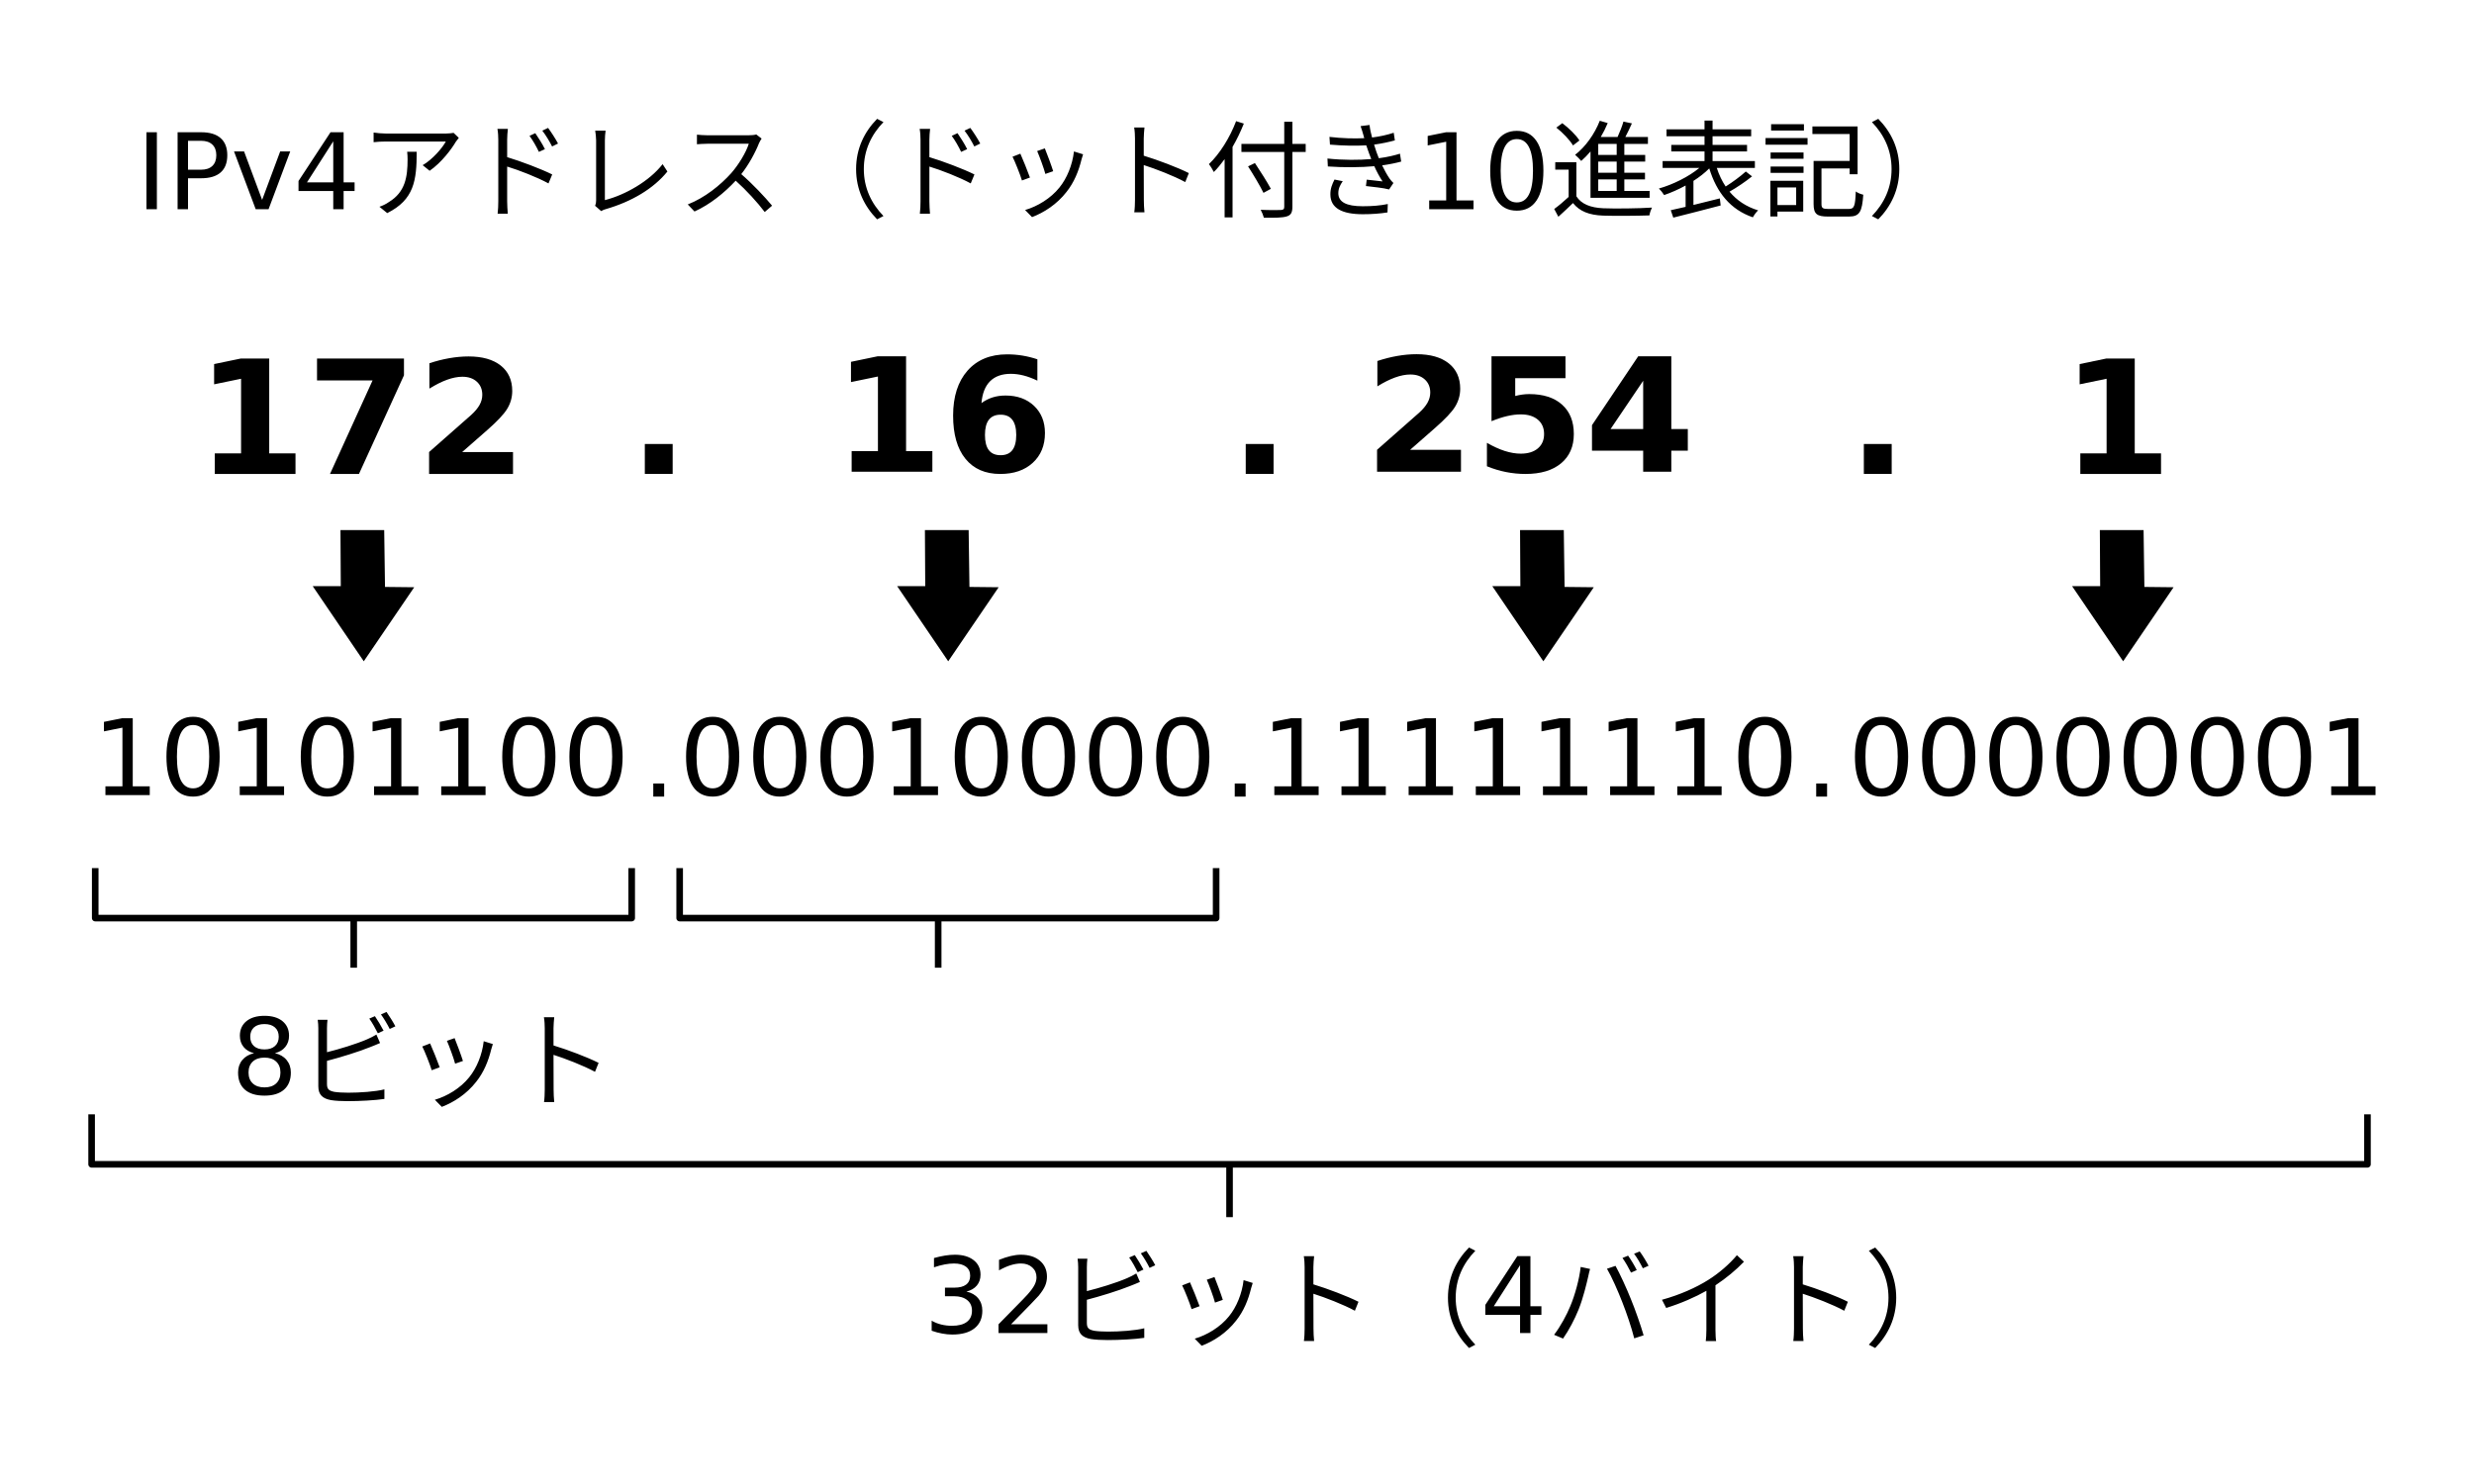
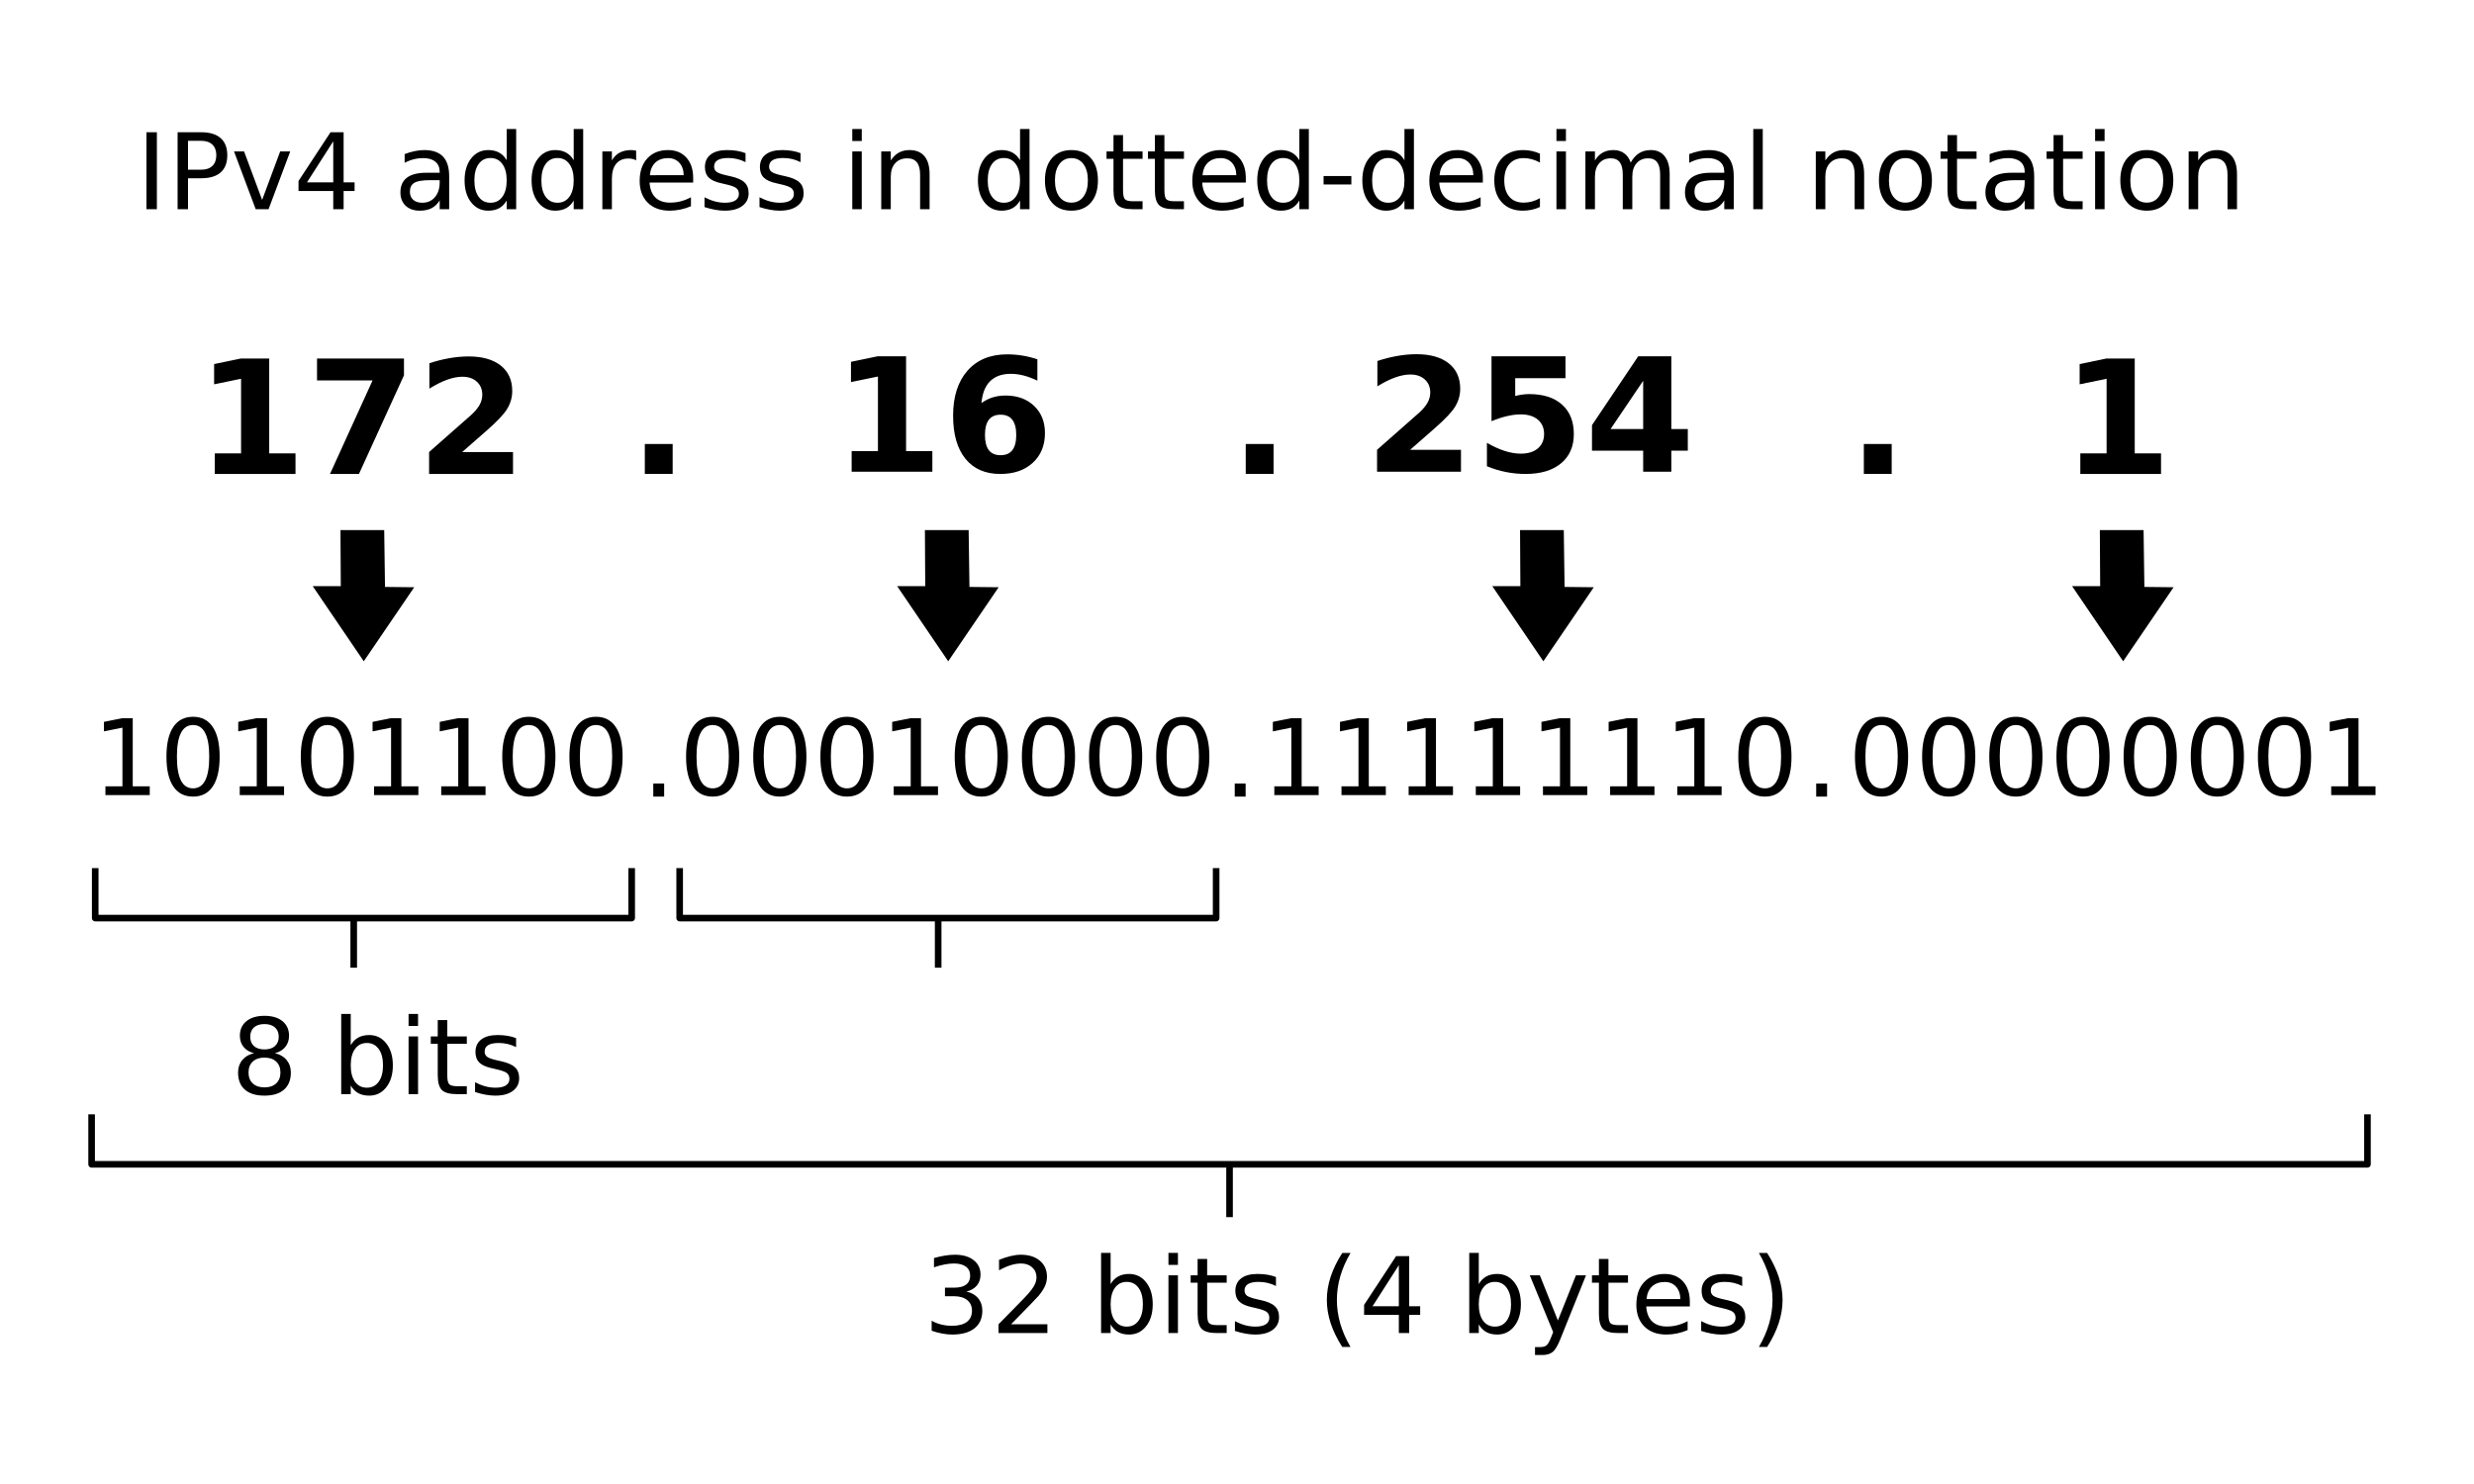
- <svg xmlns="http://www.w3.org/2000/svg" xmlns:xlink="http://www.w3.org/1999/xlink" role="img" aria-label="IPv4アドレスのドット付き10進表記と32ビット構造" width="750" height="450" id="svg2" version="1.0" preserveAspectRatio="xMidYMid meet" zoomAndPan="magnify">
+ <svg xmlns="http://www.w3.org/2000/svg" xmlns:xlink="http://www.w3.org/1999/xlink" width="750" height="450" id="svg2" version="1.0" preserveAspectRatio="xMidYMid meet" zoomAndPan="magnify">
  <defs id="defs4" />
  <g id="layer1">
    <text xml:space="preserve" style="font-size:32px;font-style:normal;font-weight:normal;fill:#000000;fill-opacity:1;stroke:none;stroke-width:1px;stroke-linecap:butt;stroke-linejoin:miter;stroke-opacity:1;font-family:Bitstream Vera Sans" x="193.949" y="178.58" id="text3177" startOffset="0">
      <tspan id="tspan3179" x="193.949" y="178.58" />
    </text>
    <text xml:space="preserve" style="font-size:32px;font-style:normal;font-weight:normal;fill:#000000;fill-opacity:1;stroke:none;stroke-width:1px;stroke-linecap:butt;stroke-linejoin:miter;stroke-opacity:1;font-family:Bitstream Vera Sans" x="41.26" y="63.43" id="text3141" startOffset="0">
-       <tspan id="tspan3143" x="41.26" y="63.43">IPv4アドレス（ドット付き10進表記）</tspan>
+       <tspan id="tspan3143" x="41.26" y="63.43">IPv4 address in dotted-decimal notation</tspan>
    </text>
    <text xml:space="preserve" style="font-size:18px;font-style:normal;font-weight:normal;fill:#000000;fill-opacity:1;stroke:none;stroke-width:1px;stroke-linecap:butt;stroke-linejoin:miter;stroke-opacity:1;font-family:Bitstream Vera Sans" x="59.487" y="143.71" id="text2160" startOffset="0">
      <tspan id="tspan2162" x="59.487" y="143.71" style="font-size:48px;font-weight:bold">172</tspan>
    </text>
    <text id="text3153" y="143.03" x="252.553" style="font-size:18px;font-style:normal;font-weight:normal;fill:#000000;fill-opacity:1;stroke:none;stroke-width:1px;stroke-linecap:butt;stroke-linejoin:miter;stroke-opacity:1;font-family:Bitstream Vera Sans" xml:space="preserve" startOffset="0">
      <tspan style="font-size:48px;font-weight:bold" y="143.03" x="252.553" id="tspan3155">16</tspan>
    </text>
    <text id="text3157" y="143.71" x="625.027" style="font-size:18px;font-style:normal;font-weight:normal;fill:#000000;fill-opacity:1;stroke:none;stroke-width:1px;stroke-linecap:butt;stroke-linejoin:miter;stroke-opacity:1;font-family:Bitstream Vera Sans" xml:space="preserve" startOffset="0">
      <tspan style="font-size:48px;font-weight:bold" y="143.71" x="625.027" id="tspan3159">1</tspan>
    </text>
    <text id="text3161" y="143.03" x="413.663" style="font-size:18px;font-style:normal;font-weight:normal;fill:#000000;fill-opacity:1;stroke:none;stroke-width:1px;stroke-linecap:butt;stroke-linejoin:miter;stroke-opacity:1;font-family:Bitstream Vera Sans" xml:space="preserve" startOffset="0">
      <tspan style="font-size:48px;font-weight:bold" y="143.03" x="413.663" id="tspan3163">254</tspan>
    </text>
    <text xml:space="preserve" style="font-size:48px;font-style:normal;font-weight:bold;fill:#000000;fill-opacity:1;stroke:none;stroke-width:1px;stroke-linecap:butt;stroke-linejoin:miter;stroke-opacity:1;font-family:Bitstream Vera Sans" x="190.576" y="143.71" id="text3185" startOffset="0">
      <tspan id="tspan3187" x="190.576" y="143.71">.</tspan>
    </text>
    <text xml:space="preserve" style="font-size:48px;font-style:normal;font-weight:bold;fill:#000000;fill-opacity:1;stroke:none;stroke-width:1px;stroke-linecap:butt;stroke-linejoin:miter;stroke-opacity:1;font-family:Bitstream Vera Sans" x="372.741" y="143.71" id="text3189" startOffset="0">
      <tspan id="tspan3191" x="372.741" y="143.71">.</tspan>
    </text>
    <text xml:space="preserve" style="font-size:48px;font-style:normal;font-weight:bold;fill:#000000;fill-opacity:1;stroke:none;stroke-width:1px;stroke-linecap:butt;stroke-linejoin:miter;stroke-opacity:1;font-family:Bitstream Vera Sans" x="560.125" y="143.71" id="text3193" startOffset="0">
      <tspan id="tspan3195" x="560.125" y="143.71">.</tspan>
    </text>
    <text xml:space="preserve" style="font-size:32px;font-style:normal;font-weight:normal;fill:#000000;fill-opacity:1;stroke:none;stroke-width:1px;stroke-linecap:butt;stroke-linejoin:miter;stroke-opacity:1;font-family:Bitstream Vera Sans" x="27.994" y="241.103" id="text3149" startOffset="0">
      <tspan id="tspan3151" x="27.994" y="241.103">10101100</tspan>
    </text>
    <text xml:space="preserve" style="font-size:32px;font-style:normal;font-weight:normal;fill:#000000;fill-opacity:1;stroke:none;stroke-width:1px;stroke-linecap:butt;stroke-linejoin:miter;stroke-opacity:1;font-family:Bitstream Vera Sans" x="205.874" y="241.103" id="text3165" startOffset="0">
      <tspan id="tspan3167" x="205.874" y="241.103">00010000</tspan>
    </text>
    <text xml:space="preserve" style="font-size:32px;font-style:normal;font-weight:normal;fill:#000000;fill-opacity:1;stroke:none;stroke-width:1px;stroke-linecap:butt;stroke-linejoin:miter;stroke-opacity:1;font-family:Bitstream Vera Sans" x="382.347" y="241.103" id="text3169" startOffset="0">
      <tspan id="tspan3171" x="382.347" y="241.103">11111110</tspan>
    </text>
    <text xml:space="preserve" style="font-size:32px;font-style:normal;font-weight:normal;fill:#000000;fill-opacity:1;stroke:none;stroke-width:1px;stroke-linecap:butt;stroke-linejoin:miter;stroke-opacity:1;font-family:Bitstream Vera Sans" x="560.226" y="241.103" id="text3173" startOffset="0">
      <tspan id="tspan3175" x="560.226" y="241.103">00000001 </tspan>
    </text>
    <text xml:space="preserve" style="font-size:32px;font-style:normal;font-weight:normal;fill:#000000;fill-opacity:1;stroke:none;stroke-width:1px;stroke-linecap:butt;stroke-linejoin:miter;stroke-opacity:1;font-family:Bitstream Vera Sans" x="194.623" y="241.556" id="text3197" startOffset="0">
      <tspan id="tspan3199" x="194.623" y="241.556">.</tspan>
    </text>
    <text xml:space="preserve" style="font-size:32px;font-style:normal;font-weight:normal;fill:#000000;fill-opacity:1;stroke:none;stroke-width:1px;stroke-linecap:butt;stroke-linejoin:miter;stroke-opacity:1;font-family:Bitstream Vera Sans" x="370.894" y="241.556" id="text3201" startOffset="0">
      <tspan id="tspan3203" x="370.894" y="241.556">.</tspan>
    </text>
    <text xml:space="preserve" style="font-size:32px;font-style:normal;font-weight:normal;fill:#000000;fill-opacity:1;stroke:none;stroke-width:1px;stroke-linecap:butt;stroke-linejoin:miter;stroke-opacity:1;font-family:Bitstream Vera Sans" x="547.166" y="241.556" id="text3205" startOffset="0">
      <tspan id="tspan3207" x="547.166" y="241.556">.</tspan>
    </text>
    <g id="g4261" transform="translate(-1.439907,6.792315)">
      <path id="path3254" d="M 30.305,256.446 L 30.305,271.598 L 192.939,271.598 L 192.939,256.446" style="opacity:1;fill:none;fill-opacity:1;stroke:#000000;stroke-width:2;stroke-linecap:butt;stroke-linejoin:round;stroke-miterlimit:4;stroke-dasharray:none;stroke-opacity:1" />
      <path id="path3256" d="M 108.672,286.648 L 108.672,271.648" style="opacity:1;fill:none;fill-opacity:1;stroke:#000000;stroke-width:2;stroke-linecap:butt;stroke-linejoin:round;stroke-miterlimit:4;stroke-dasharray:none;stroke-opacity:1" />
    </g>
    <path style="fill:#000000;fill-opacity:1;stroke:none;stroke-width:2;stroke-linecap:butt;stroke-linejoin:round;stroke-miterlimit:4;stroke-dasharray:none;stroke-opacity:1" d="M 103.311,177.734 L 103.214,160.75 L 116.472,160.75 L 116.714,177.976 L 125.569,178.073 L 110.279,200.525 L 94.795,177.734 L 103.311,177.734 z " id="path3261" />
    <use x="0" y="0" xlink:href="#path3261" id="use4265" transform="translate(177.1761,-4.0738281e-4)" width="744.094" height="1052.362" />
    <path id="path4267" d="M 460.905,177.734 L 460.808,160.75 L 474.066,160.75 L 474.308,177.976 L 483.163,178.073 L 467.873,200.525 L 452.389,177.734 L 460.905,177.734 z " style="fill:#000000;fill-opacity:1;stroke:none;stroke-width:2;stroke-linecap:butt;stroke-linejoin:round;stroke-miterlimit:4;stroke-dasharray:none;stroke-opacity:1" />
    <path id="path4269" d="M 636.671,177.734 L 636.575,160.75 L 649.833,160.75 L 650.075,177.976 L 658.93,178.073 L 643.639,200.525 L 628.155,177.734 L 636.671,177.734 z " style="fill:#000000;fill-opacity:1;stroke:none;stroke-width:2;stroke-linecap:butt;stroke-linejoin:round;stroke-miterlimit:4;stroke-dasharray:none;stroke-opacity:1" />
    <text xml:space="preserve" style="font-size:32px;font-style:normal;font-weight:normal;fill:#000000;fill-opacity:1;stroke:none;stroke-width:1px;stroke-linecap:butt;stroke-linejoin:miter;stroke-opacity:1;font-family:Bitstream Vera Sans" x="36.698" y="331.78" id="text4271" startOffset="0">
-       <tspan id="tspan4273" x="70.0" y="331.78">8ビット</tspan>
+       <tspan id="tspan4273" x="70.0" y="331.78">8 bits</tspan>
    </text>
    <g transform="translate(175.7362,6.792315)" id="g4283">
      <path style="opacity:1;fill:none;fill-opacity:1;stroke:#000000;stroke-width:2;stroke-linecap:butt;stroke-linejoin:round;stroke-miterlimit:4;stroke-dasharray:none;stroke-opacity:1" d="M 30.305,256.446 L 30.305,271.598 L 192.939,271.598 L 192.939,256.446" id="path4285" />
      <path style="opacity:1;fill:none;fill-opacity:1;stroke:#000000;stroke-width:2;stroke-linecap:butt;stroke-linejoin:round;stroke-miterlimit:4;stroke-dasharray:none;stroke-opacity:1" d="M 108.672,286.648 L 108.672,271.648" id="path4287" />
    </g>
    <g id="g5269" transform="translate(1.510076,-0.2787527)">
      <path id="path4295" d="M 26.264,338.184 L 26.264,353.337 L 716.198,353.337 L 716.198,338.184" style="opacity:1;fill:none;fill-opacity:1;stroke:#000000;stroke-width:2;stroke-linecap:butt;stroke-linejoin:round;stroke-miterlimit:4;stroke-dasharray:none;stroke-opacity:1" />
      <path id="path5267" d="M 371.231,369.362 L 371.231,354.209" style="opacity:1;fill:none;fill-opacity:1;stroke:#000000;stroke-width:2;stroke-linecap:butt;stroke-linejoin:round;stroke-miterlimit:4;stroke-dasharray:none;stroke-opacity:1" />
    </g>
    <text xml:space="preserve" style="font-size:32px;font-style:normal;font-weight:normal;fill:#000000;fill-opacity:1;stroke:none;stroke-width:1px;stroke-linecap:butt;stroke-linejoin:miter;stroke-opacity:1;font-family:Bitstream Vera Sans" x="100.515" y="404.226" id="text5273" startOffset="0">
-       <tspan id="tspan5275" x="280.0" y="404.226">32ビット（4バイト）</tspan>
+       <tspan id="tspan5275" x="280.0" y="404.226">32 bits (4 bytes)</tspan>
    </text>
  </g>
</svg>
